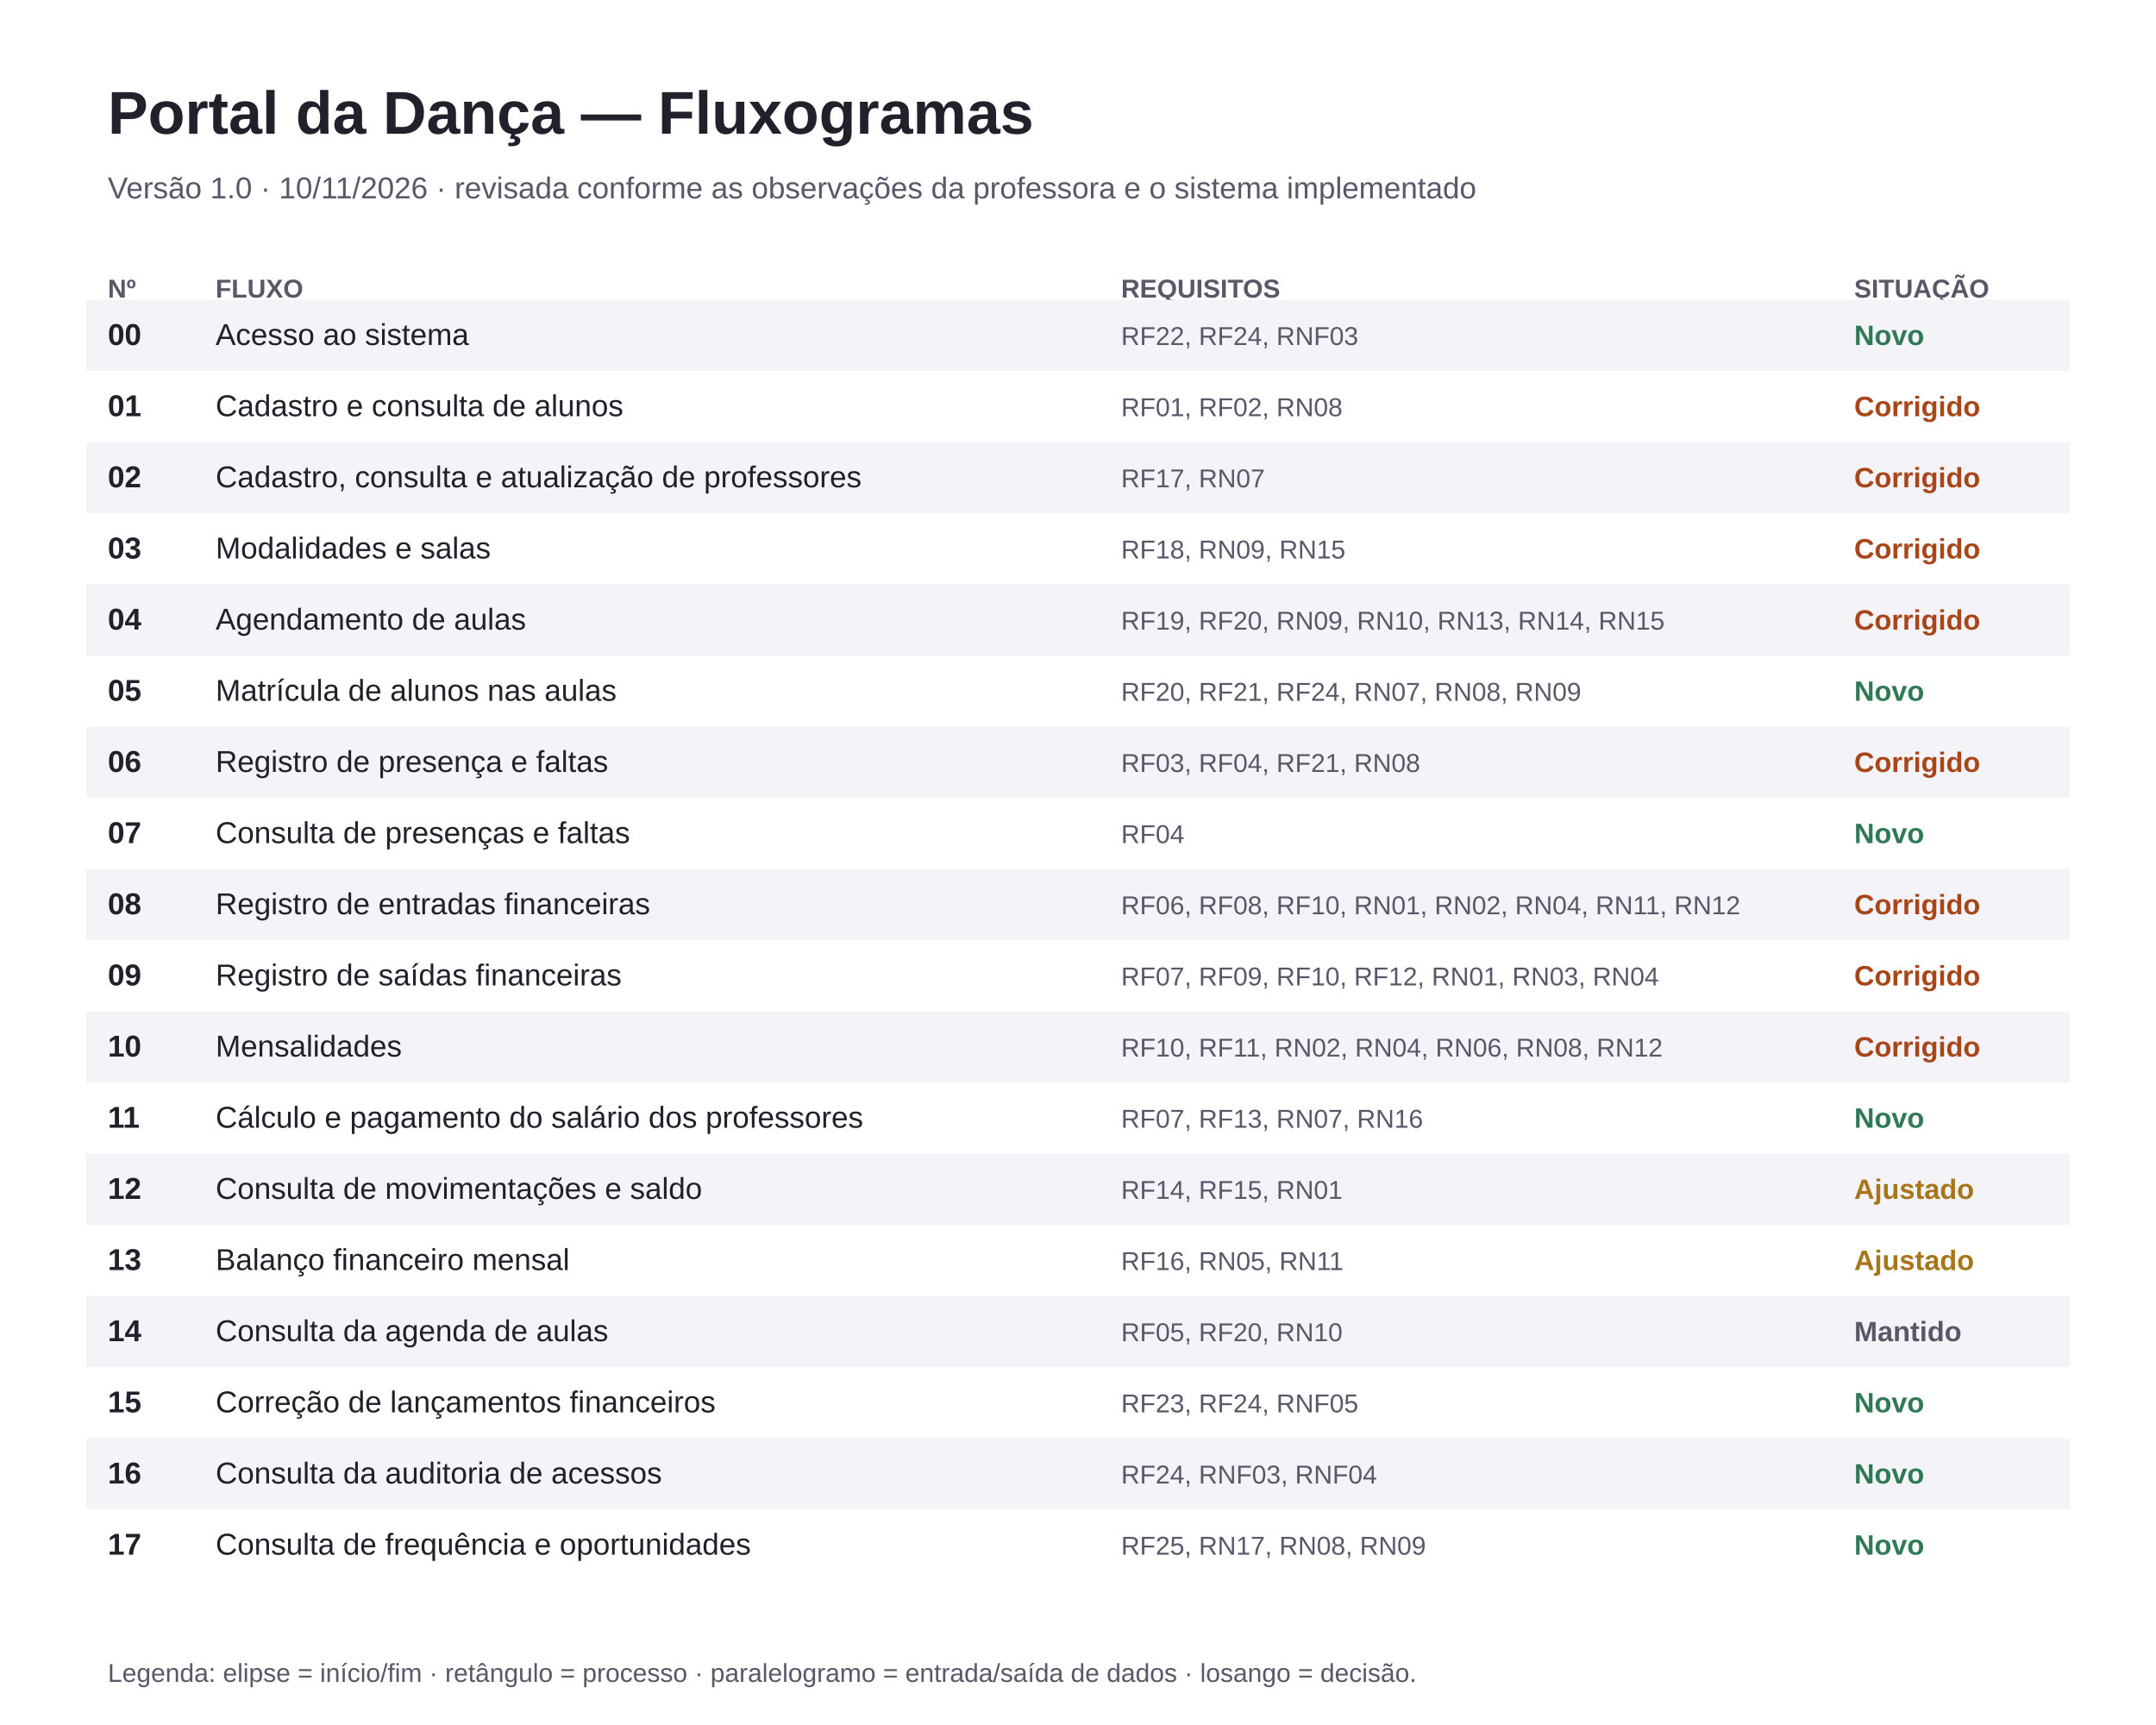
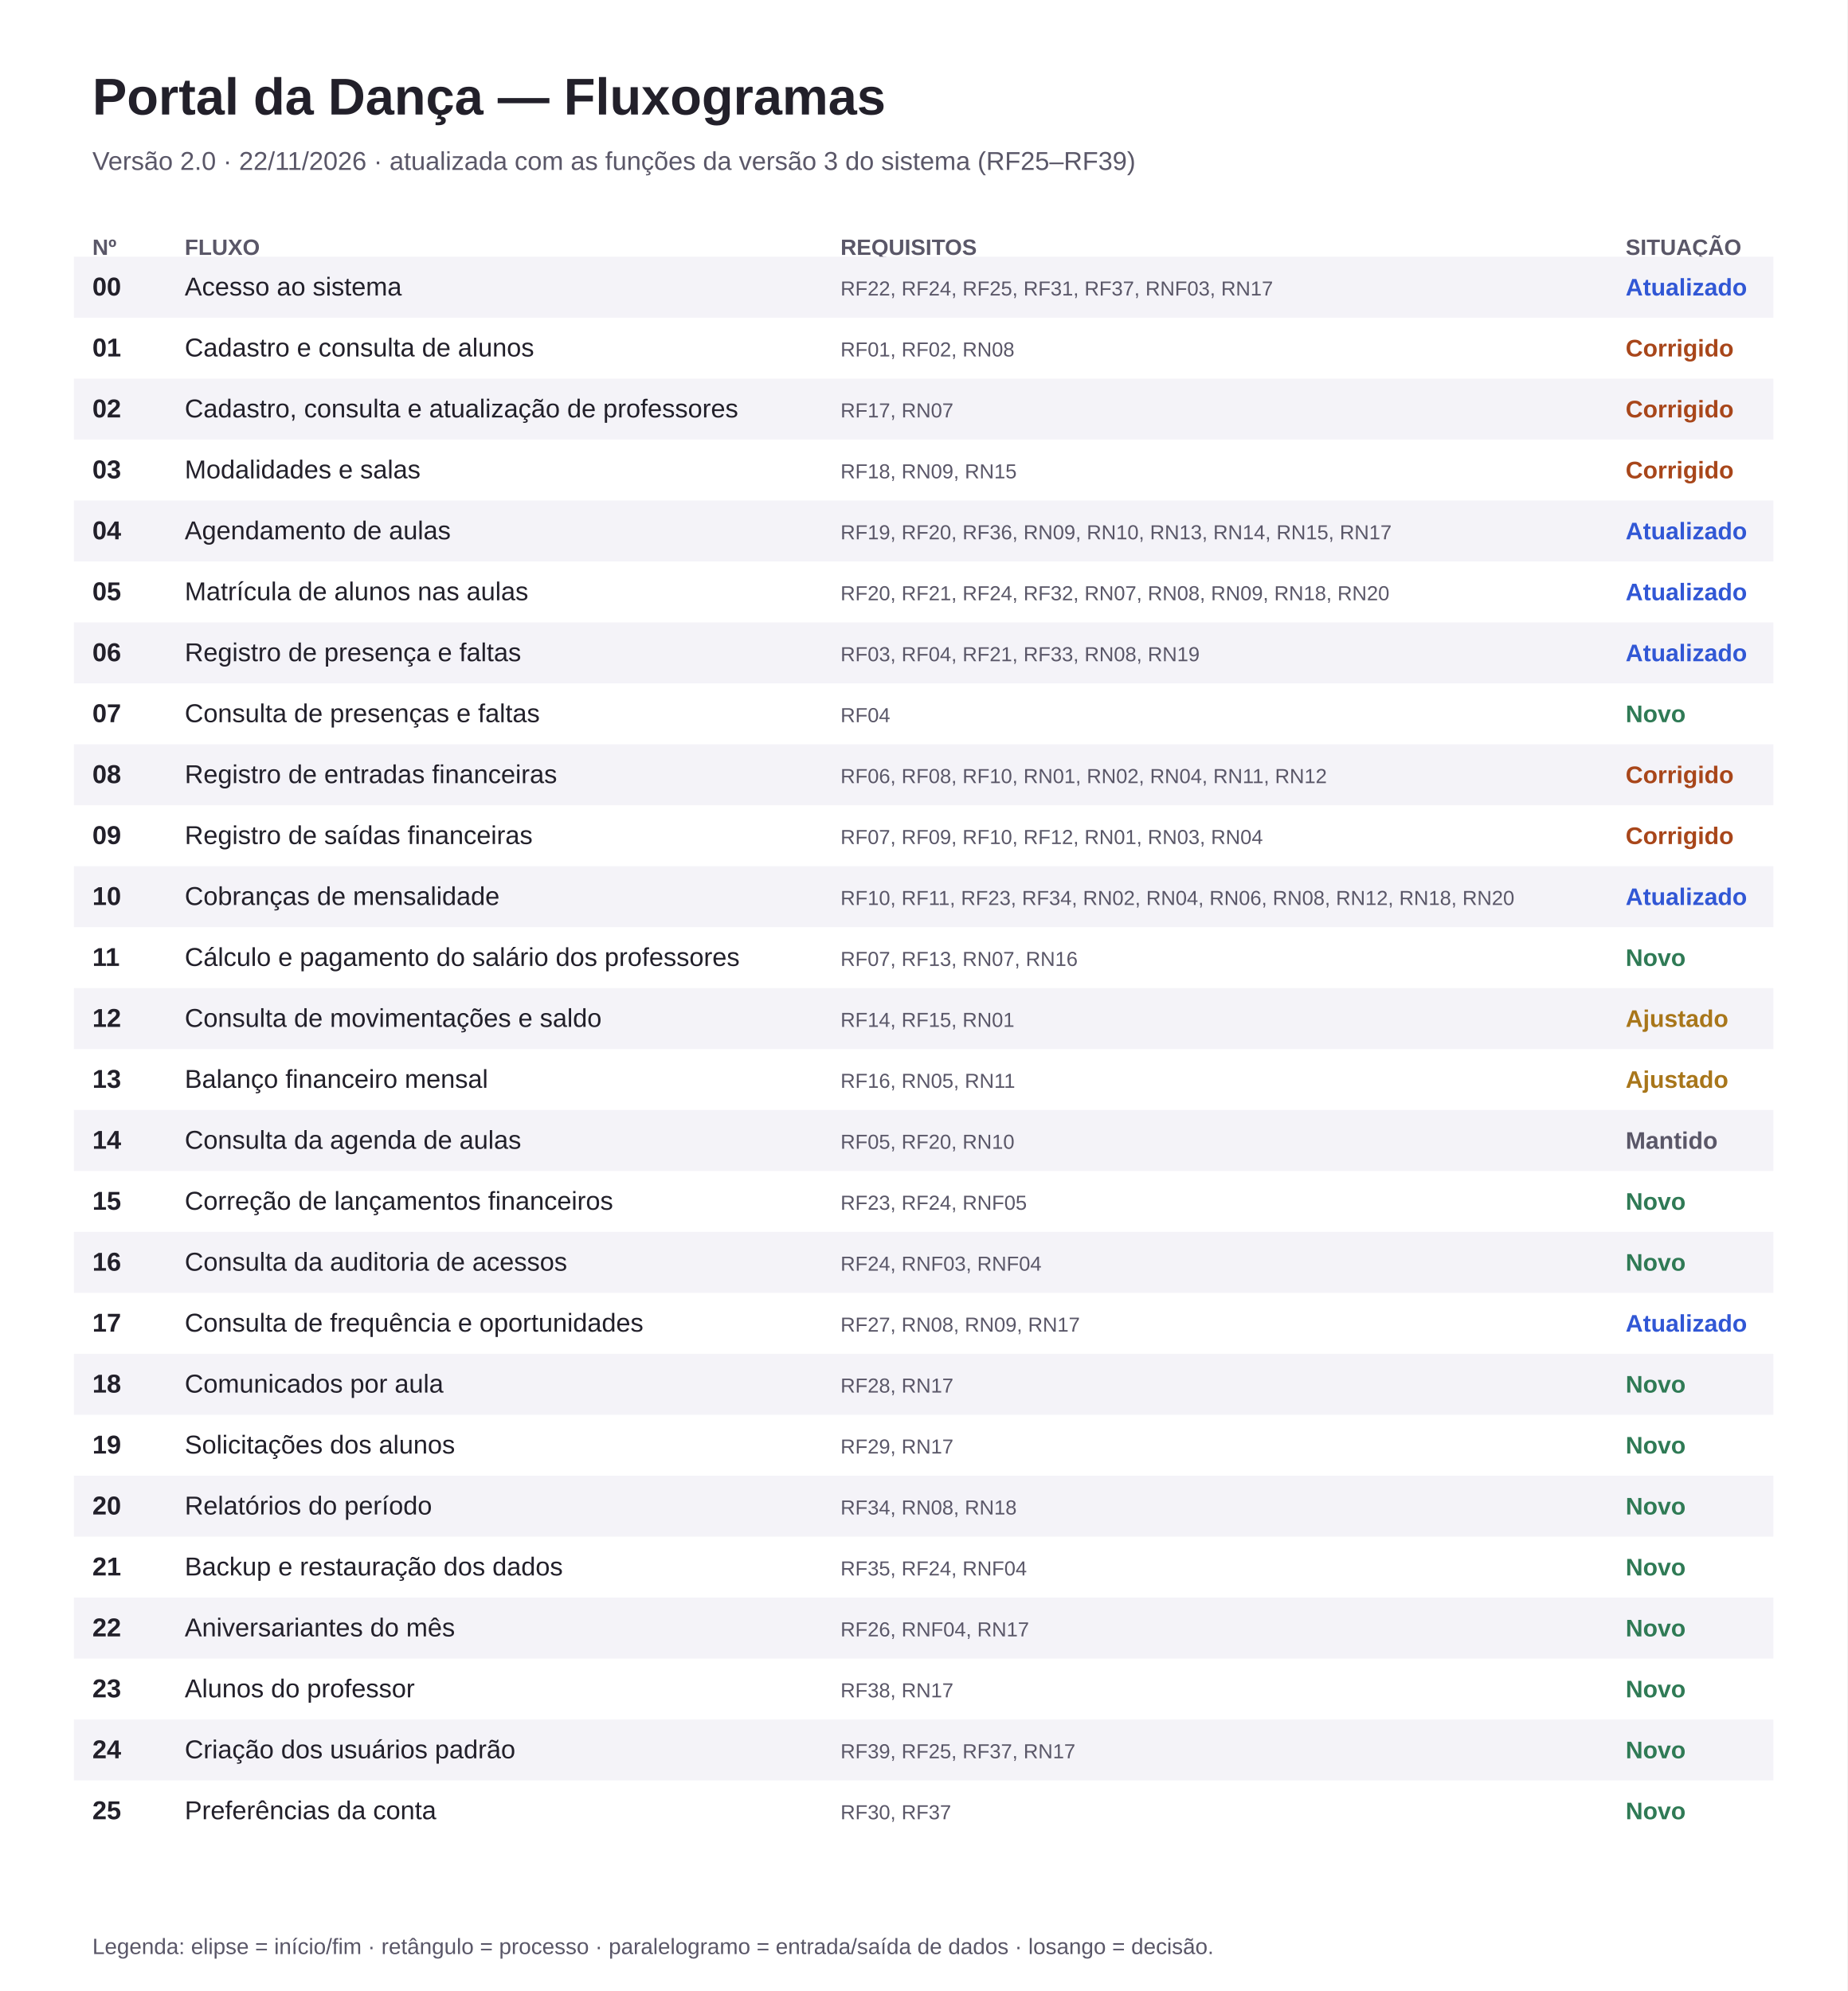
- <svg xmlns="http://www.w3.org/2000/svg" width="1000" height="800" viewBox="0 0 1000 800" font-family="Liberation Sans, Arial, sans-serif">
-   <rect width="1000" height="800" fill="#ffffff" />
+ <svg xmlns="http://www.w3.org/2000/svg" width="1000" height="1078" viewBox="0 0 1000 1078" font-family="Liberation Sans, Arial, sans-serif">
+   <rect width="1000" height="1078" fill="#ffffff" />
  <text x="50" y="62" font-size="28" font-weight="bold" fill="#22202a">Portal da Dança — Fluxogramas</text>
-   <text x="50" y="92" font-size="14" fill="#5a5768">Versão 1.0 · 10/11/2026 · revisada conforme as observações da professora e o sistema implementado</text>
+   <text x="50" y="92" font-size="14" fill="#5a5768">Versão 2.0 · 22/11/2026 · atualizada com as funções da versão 3 do sistema (RF25–RF39)</text>
  <text x="50" y="138" font-size="12" font-weight="bold" fill="#5a5768">Nº</text>
  <text x="100" y="138" font-size="12" font-weight="bold" fill="#5a5768">FLUXO</text>
-   <text x="520" y="138" font-size="12" font-weight="bold" fill="#5a5768">REQUISITOS</text>
-   <text x="860" y="138" font-size="12" font-weight="bold" fill="#5a5768">SITUAÇÃO</text>
+   <text x="455" y="138" font-size="12" font-weight="bold" fill="#5a5768">REQUISITOS</text>
+   <text x="880" y="138" font-size="12" font-weight="bold" fill="#5a5768">SITUAÇÃO</text>
  <rect x="40" y="139" width="920" height="33" fill="#f4f3f8" />
  <text x="50" y="160" font-size="14" font-weight="bold" fill="#22202a">00</text>
  <text x="100" y="160" font-size="14" fill="#22202a">Acesso ao sistema</text>
-   <text x="520" y="160" font-size="12" fill="#5a5768">RF22, RF24, RNF03</text>
-   <text x="860" y="160" font-size="13" font-weight="bold" fill="#2f7a55">Novo</text>
+   <text x="455" y="160" font-size="11" fill="#5a5768">RF22, RF24, RF25, RF31, RF37, RNF03, RN17</text>
+   <text x="880" y="160" font-size="13" font-weight="bold" fill="#3157d5">Atualizado</text>
  <text x="50" y="193" font-size="14" font-weight="bold" fill="#22202a">01</text>
  <text x="100" y="193" font-size="14" fill="#22202a">Cadastro e consulta de alunos</text>
-   <text x="520" y="193" font-size="12" fill="#5a5768">RF01, RF02, RN08</text>
-   <text x="860" y="193" font-size="13" font-weight="bold" fill="#a8461a">Corrigido</text>
+   <text x="455" y="193" font-size="11" fill="#5a5768">RF01, RF02, RN08</text>
+   <text x="880" y="193" font-size="13" font-weight="bold" fill="#a8461a">Corrigido</text>
  <rect x="40" y="205" width="920" height="33" fill="#f4f3f8" />
  <text x="50" y="226" font-size="14" font-weight="bold" fill="#22202a">02</text>
  <text x="100" y="226" font-size="14" fill="#22202a">Cadastro, consulta e atualização de professores</text>
-   <text x="520" y="226" font-size="12" fill="#5a5768">RF17, RN07</text>
-   <text x="860" y="226" font-size="13" font-weight="bold" fill="#a8461a">Corrigido</text>
+   <text x="455" y="226" font-size="11" fill="#5a5768">RF17, RN07</text>
+   <text x="880" y="226" font-size="13" font-weight="bold" fill="#a8461a">Corrigido</text>
  <text x="50" y="259" font-size="14" font-weight="bold" fill="#22202a">03</text>
  <text x="100" y="259" font-size="14" fill="#22202a">Modalidades e salas</text>
-   <text x="520" y="259" font-size="12" fill="#5a5768">RF18, RN09, RN15</text>
-   <text x="860" y="259" font-size="13" font-weight="bold" fill="#a8461a">Corrigido</text>
+   <text x="455" y="259" font-size="11" fill="#5a5768">RF18, RN09, RN15</text>
+   <text x="880" y="259" font-size="13" font-weight="bold" fill="#a8461a">Corrigido</text>
  <rect x="40" y="271" width="920" height="33" fill="#f4f3f8" />
  <text x="50" y="292" font-size="14" font-weight="bold" fill="#22202a">04</text>
  <text x="100" y="292" font-size="14" fill="#22202a">Agendamento de aulas</text>
-   <text x="520" y="292" font-size="12" fill="#5a5768">RF19, RF20, RN09, RN10, RN13, RN14, RN15</text>
-   <text x="860" y="292" font-size="13" font-weight="bold" fill="#a8461a">Corrigido</text>
+   <text x="455" y="292" font-size="11" fill="#5a5768">RF19, RF20, RF36, RN09, RN10, RN13, RN14, RN15, RN17</text>
+   <text x="880" y="292" font-size="13" font-weight="bold" fill="#3157d5">Atualizado</text>
  <text x="50" y="325" font-size="14" font-weight="bold" fill="#22202a">05</text>
  <text x="100" y="325" font-size="14" fill="#22202a">Matrícula de alunos nas aulas</text>
-   <text x="520" y="325" font-size="12" fill="#5a5768">RF20, RF21, RF24, RN07, RN08, RN09</text>
-   <text x="860" y="325" font-size="13" font-weight="bold" fill="#2f7a55">Novo</text>
+   <text x="455" y="325" font-size="11" fill="#5a5768">RF20, RF21, RF24, RF32, RN07, RN08, RN09, RN18, RN20</text>
+   <text x="880" y="325" font-size="13" font-weight="bold" fill="#3157d5">Atualizado</text>
  <rect x="40" y="337" width="920" height="33" fill="#f4f3f8" />
  <text x="50" y="358" font-size="14" font-weight="bold" fill="#22202a">06</text>
  <text x="100" y="358" font-size="14" fill="#22202a">Registro de presença e faltas</text>
-   <text x="520" y="358" font-size="12" fill="#5a5768">RF03, RF04, RF21, RN08</text>
-   <text x="860" y="358" font-size="13" font-weight="bold" fill="#a8461a">Corrigido</text>
+   <text x="455" y="358" font-size="11" fill="#5a5768">RF03, RF04, RF21, RF33, RN08, RN19</text>
+   <text x="880" y="358" font-size="13" font-weight="bold" fill="#3157d5">Atualizado</text>
  <text x="50" y="391" font-size="14" font-weight="bold" fill="#22202a">07</text>
  <text x="100" y="391" font-size="14" fill="#22202a">Consulta de presenças e faltas</text>
-   <text x="520" y="391" font-size="12" fill="#5a5768">RF04</text>
-   <text x="860" y="391" font-size="13" font-weight="bold" fill="#2f7a55">Novo</text>
+   <text x="455" y="391" font-size="11" fill="#5a5768">RF04</text>
+   <text x="880" y="391" font-size="13" font-weight="bold" fill="#2f7a55">Novo</text>
  <rect x="40" y="403" width="920" height="33" fill="#f4f3f8" />
  <text x="50" y="424" font-size="14" font-weight="bold" fill="#22202a">08</text>
  <text x="100" y="424" font-size="14" fill="#22202a">Registro de entradas financeiras</text>
-   <text x="520" y="424" font-size="12" fill="#5a5768">RF06, RF08, RF10, RN01, RN02, RN04, RN11, RN12</text>
-   <text x="860" y="424" font-size="13" font-weight="bold" fill="#a8461a">Corrigido</text>
+   <text x="455" y="424" font-size="11" fill="#5a5768">RF06, RF08, RF10, RN01, RN02, RN04, RN11, RN12</text>
+   <text x="880" y="424" font-size="13" font-weight="bold" fill="#a8461a">Corrigido</text>
  <text x="50" y="457" font-size="14" font-weight="bold" fill="#22202a">09</text>
  <text x="100" y="457" font-size="14" fill="#22202a">Registro de saídas financeiras</text>
-   <text x="520" y="457" font-size="12" fill="#5a5768">RF07, RF09, RF10, RF12, RN01, RN03, RN04</text>
-   <text x="860" y="457" font-size="13" font-weight="bold" fill="#a8461a">Corrigido</text>
+   <text x="455" y="457" font-size="11" fill="#5a5768">RF07, RF09, RF10, RF12, RN01, RN03, RN04</text>
+   <text x="880" y="457" font-size="13" font-weight="bold" fill="#a8461a">Corrigido</text>
  <rect x="40" y="469" width="920" height="33" fill="#f4f3f8" />
  <text x="50" y="490" font-size="14" font-weight="bold" fill="#22202a">10</text>
-   <text x="100" y="490" font-size="14" fill="#22202a">Mensalidades</text>
-   <text x="520" y="490" font-size="12" fill="#5a5768">RF10, RF11, RN02, RN04, RN06, RN08, RN12</text>
-   <text x="860" y="490" font-size="13" font-weight="bold" fill="#a8461a">Corrigido</text>
+   <text x="100" y="490" font-size="14" fill="#22202a">Cobranças de mensalidade</text>
+   <text x="455" y="490" font-size="11" fill="#5a5768">RF10, RF11, RF23, RF34, RN02, RN04, RN06, RN08, RN12, RN18, RN20</text>
+   <text x="880" y="490" font-size="13" font-weight="bold" fill="#3157d5">Atualizado</text>
  <text x="50" y="523" font-size="14" font-weight="bold" fill="#22202a">11</text>
  <text x="100" y="523" font-size="14" fill="#22202a">Cálculo e pagamento do salário dos professores</text>
-   <text x="520" y="523" font-size="12" fill="#5a5768">RF07, RF13, RN07, RN16</text>
-   <text x="860" y="523" font-size="13" font-weight="bold" fill="#2f7a55">Novo</text>
+   <text x="455" y="523" font-size="11" fill="#5a5768">RF07, RF13, RN07, RN16</text>
+   <text x="880" y="523" font-size="13" font-weight="bold" fill="#2f7a55">Novo</text>
  <rect x="40" y="535" width="920" height="33" fill="#f4f3f8" />
  <text x="50" y="556" font-size="14" font-weight="bold" fill="#22202a">12</text>
  <text x="100" y="556" font-size="14" fill="#22202a">Consulta de movimentações e saldo</text>
-   <text x="520" y="556" font-size="12" fill="#5a5768">RF14, RF15, RN01</text>
-   <text x="860" y="556" font-size="13" font-weight="bold" fill="#a8761a">Ajustado</text>
+   <text x="455" y="556" font-size="11" fill="#5a5768">RF14, RF15, RN01</text>
+   <text x="880" y="556" font-size="13" font-weight="bold" fill="#a8761a">Ajustado</text>
  <text x="50" y="589" font-size="14" font-weight="bold" fill="#22202a">13</text>
  <text x="100" y="589" font-size="14" fill="#22202a">Balanço financeiro mensal</text>
-   <text x="520" y="589" font-size="12" fill="#5a5768">RF16, RN05, RN11</text>
-   <text x="860" y="589" font-size="13" font-weight="bold" fill="#a8761a">Ajustado</text>
+   <text x="455" y="589" font-size="11" fill="#5a5768">RF16, RN05, RN11</text>
+   <text x="880" y="589" font-size="13" font-weight="bold" fill="#a8761a">Ajustado</text>
  <rect x="40" y="601" width="920" height="33" fill="#f4f3f8" />
  <text x="50" y="622" font-size="14" font-weight="bold" fill="#22202a">14</text>
  <text x="100" y="622" font-size="14" fill="#22202a">Consulta da agenda de aulas</text>
-   <text x="520" y="622" font-size="12" fill="#5a5768">RF05, RF20, RN10</text>
-   <text x="860" y="622" font-size="13" font-weight="bold" fill="#5a5768">Mantido</text>
+   <text x="455" y="622" font-size="11" fill="#5a5768">RF05, RF20, RN10</text>
+   <text x="880" y="622" font-size="13" font-weight="bold" fill="#5a5768">Mantido</text>
  <text x="50" y="655" font-size="14" font-weight="bold" fill="#22202a">15</text>
  <text x="100" y="655" font-size="14" fill="#22202a">Correção de lançamentos financeiros</text>
-   <text x="520" y="655" font-size="12" fill="#5a5768">RF23, RF24, RNF05</text>
-   <text x="860" y="655" font-size="13" font-weight="bold" fill="#2f7a55">Novo</text>
+   <text x="455" y="655" font-size="11" fill="#5a5768">RF23, RF24, RNF05</text>
+   <text x="880" y="655" font-size="13" font-weight="bold" fill="#2f7a55">Novo</text>
  <rect x="40" y="667" width="920" height="33" fill="#f4f3f8" />
  <text x="50" y="688" font-size="14" font-weight="bold" fill="#22202a">16</text>
  <text x="100" y="688" font-size="14" fill="#22202a">Consulta da auditoria de acessos</text>
-   <text x="520" y="688" font-size="12" fill="#5a5768">RF24, RNF03, RNF04</text>
-   <text x="860" y="688" font-size="13" font-weight="bold" fill="#2f7a55">Novo</text>
+   <text x="455" y="688" font-size="11" fill="#5a5768">RF24, RNF03, RNF04</text>
+   <text x="880" y="688" font-size="13" font-weight="bold" fill="#2f7a55">Novo</text>
  <text x="50" y="721" font-size="14" font-weight="bold" fill="#22202a">17</text>
  <text x="100" y="721" font-size="14" fill="#22202a">Consulta de frequência e oportunidades</text>
-   <text x="520" y="721" font-size="12" fill="#5a5768">RF25, RN17, RN08, RN09</text>
-   <text x="860" y="721" font-size="13" font-weight="bold" fill="#2f7a55">Novo</text>
-   <text x="50" y="780" font-size="12" fill="#5a5768">Legenda: elipse = início/fim · retângulo = processo · paralelogramo = entrada/saída de dados · losango = decisão.</text>
+   <text x="455" y="721" font-size="11" fill="#5a5768">RF27, RN08, RN09, RN17</text>
+   <text x="880" y="721" font-size="13" font-weight="bold" fill="#3157d5">Atualizado</text>
+   <rect x="40" y="733" width="920" height="33" fill="#f4f3f8" />
+   <text x="50" y="754" font-size="14" font-weight="bold" fill="#22202a">18</text>
+   <text x="100" y="754" font-size="14" fill="#22202a">Comunicados por aula</text>
+   <text x="455" y="754" font-size="11" fill="#5a5768">RF28, RN17</text>
+   <text x="880" y="754" font-size="13" font-weight="bold" fill="#2f7a55">Novo</text>
+   <text x="50" y="787" font-size="14" font-weight="bold" fill="#22202a">19</text>
+   <text x="100" y="787" font-size="14" fill="#22202a">Solicitações dos alunos</text>
+   <text x="455" y="787" font-size="11" fill="#5a5768">RF29, RN17</text>
+   <text x="880" y="787" font-size="13" font-weight="bold" fill="#2f7a55">Novo</text>
+   <rect x="40" y="799" width="920" height="33" fill="#f4f3f8" />
+   <text x="50" y="820" font-size="14" font-weight="bold" fill="#22202a">20</text>
+   <text x="100" y="820" font-size="14" fill="#22202a">Relatórios do período</text>
+   <text x="455" y="820" font-size="11" fill="#5a5768">RF34, RN08, RN18</text>
+   <text x="880" y="820" font-size="13" font-weight="bold" fill="#2f7a55">Novo</text>
+   <text x="50" y="853" font-size="14" font-weight="bold" fill="#22202a">21</text>
+   <text x="100" y="853" font-size="14" fill="#22202a">Backup e restauração dos dados</text>
+   <text x="455" y="853" font-size="11" fill="#5a5768">RF35, RF24, RNF04</text>
+   <text x="880" y="853" font-size="13" font-weight="bold" fill="#2f7a55">Novo</text>
+   <rect x="40" y="865" width="920" height="33" fill="#f4f3f8" />
+   <text x="50" y="886" font-size="14" font-weight="bold" fill="#22202a">22</text>
+   <text x="100" y="886" font-size="14" fill="#22202a">Aniversariantes do mês</text>
+   <text x="455" y="886" font-size="11" fill="#5a5768">RF26, RNF04, RN17</text>
+   <text x="880" y="886" font-size="13" font-weight="bold" fill="#2f7a55">Novo</text>
+   <text x="50" y="919" font-size="14" font-weight="bold" fill="#22202a">23</text>
+   <text x="100" y="919" font-size="14" fill="#22202a">Alunos do professor</text>
+   <text x="455" y="919" font-size="11" fill="#5a5768">RF38, RN17</text>
+   <text x="880" y="919" font-size="13" font-weight="bold" fill="#2f7a55">Novo</text>
+   <rect x="40" y="931" width="920" height="33" fill="#f4f3f8" />
+   <text x="50" y="952" font-size="14" font-weight="bold" fill="#22202a">24</text>
+   <text x="100" y="952" font-size="14" fill="#22202a">Criação dos usuários padrão</text>
+   <text x="455" y="952" font-size="11" fill="#5a5768">RF39, RF25, RF37, RN17</text>
+   <text x="880" y="952" font-size="13" font-weight="bold" fill="#2f7a55">Novo</text>
+   <text x="50" y="985" font-size="14" font-weight="bold" fill="#22202a">25</text>
+   <text x="100" y="985" font-size="14" fill="#22202a">Preferências da conta</text>
+   <text x="455" y="985" font-size="11" fill="#5a5768">RF30, RF37</text>
+   <text x="880" y="985" font-size="13" font-weight="bold" fill="#2f7a55">Novo</text>
+   <text x="50" y="1058" font-size="12" fill="#5a5768">Legenda: elipse = início/fim · retângulo = processo · paralelogramo = entrada/saída de dados · losango = decisão.</text>
</svg>
